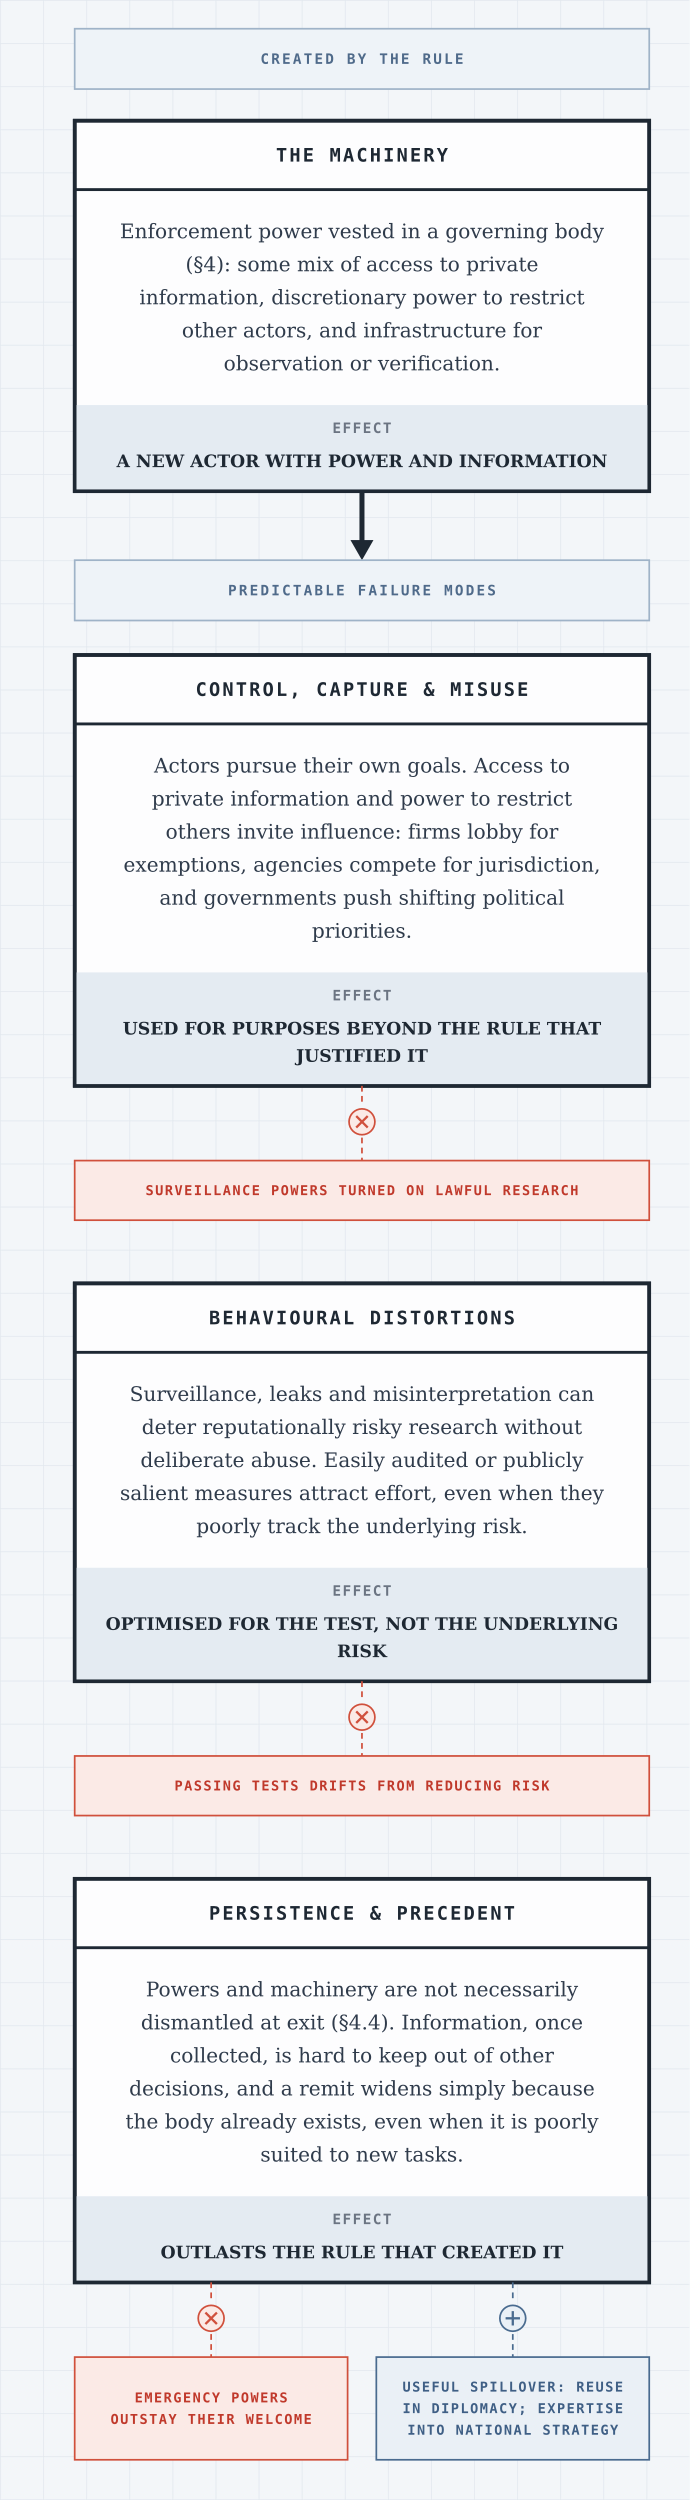
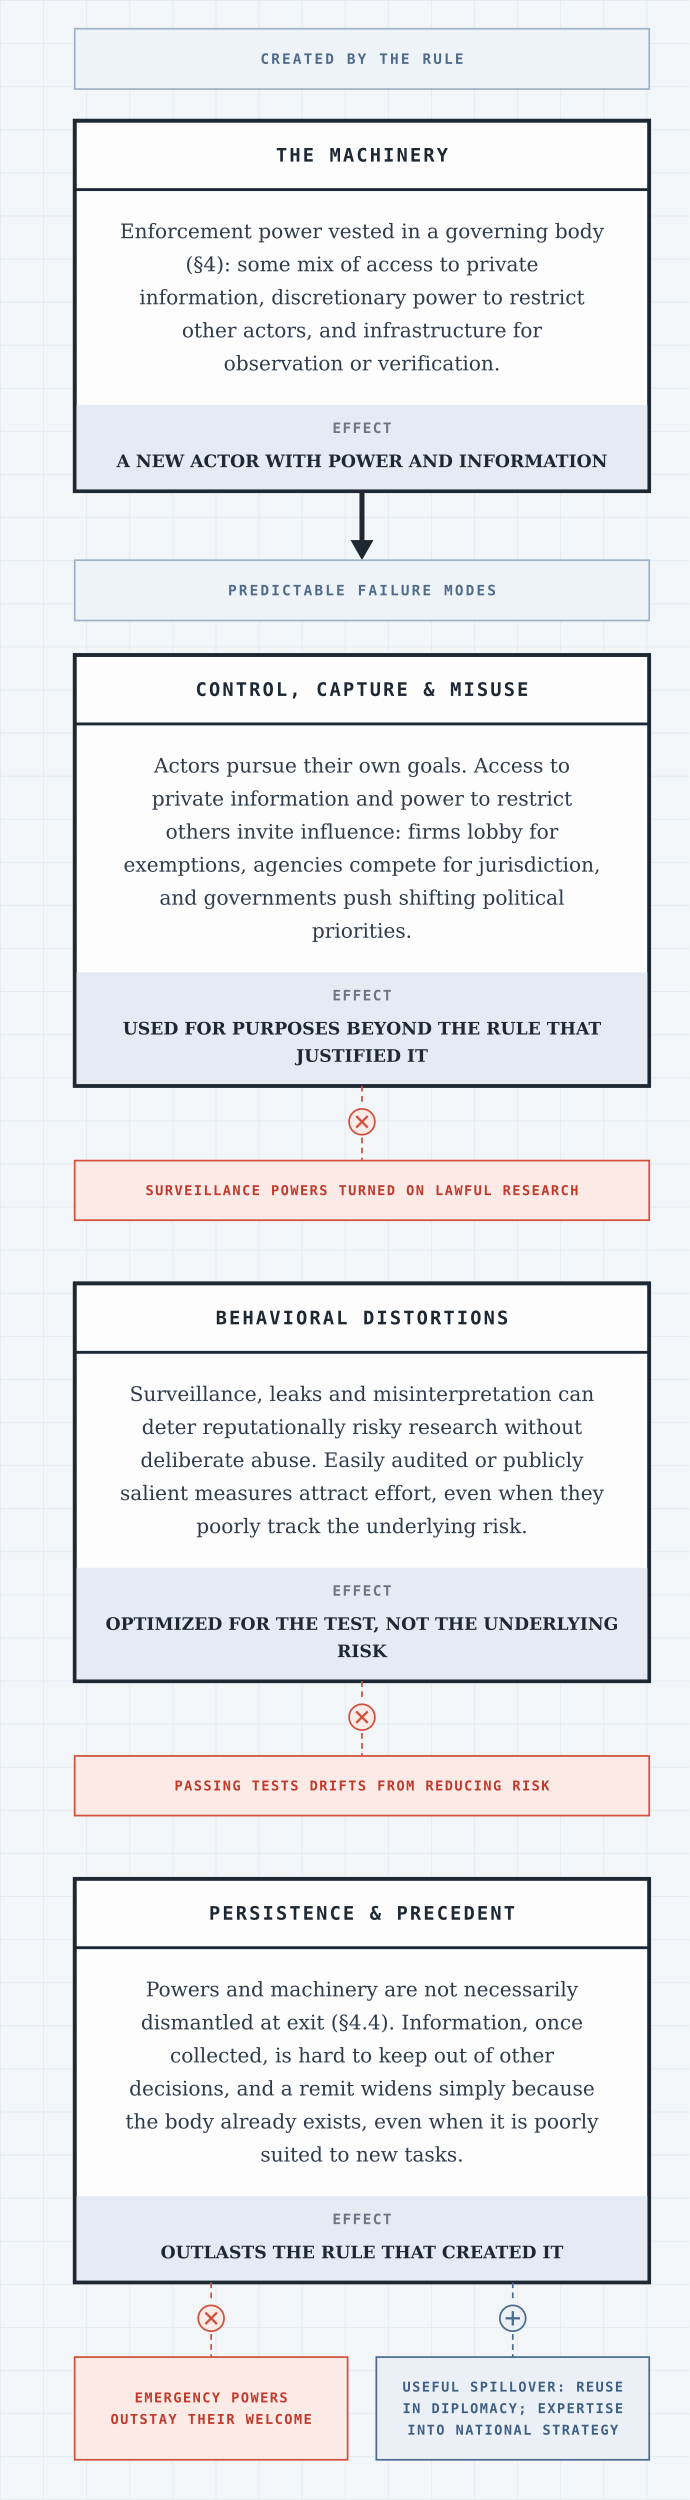
<svg xmlns="http://www.w3.org/2000/svg" width="480" height="1740.5" viewBox="0 0 480 1740.5" role="img" aria-labelledby="ttl dsc">
  <defs>
    <pattern id="grid" width="30" height="30" patternUnits="userSpaceOnUse">
      <path d="M 30 0 L 0 0 0 30" fill="none" stroke="#e2e8ee" stroke-width="1" />
    </pattern>
    <style>
      .hd { font-family: "IBM Plex Mono", "DejaVu Sans Mono", "Courier New", Courier, monospace; font-size: 13px; font-weight: 700; letter-spacing: 1.5px; fill: #1e2833; }
      .hs { font-family: "IBM Plex Mono", "DejaVu Sans Mono", "Courier New", Courier, monospace; font-size: 11px; font-weight: 700; letter-spacing: 1px; fill: #1e2833; }
      .lb { font-family: "IBM Plex Mono", "DejaVu Sans Mono", "Courier New", Courier, monospace; font-size: 10px; font-weight: 700; letter-spacing: 1px; fill: #6b7482; }
      .ph { font-family: "IBM Plex Mono", "DejaVu Sans Mono", "Courier New", Courier, monospace; font-size: 10px; font-weight: 700; letter-spacing: 1.5px; fill: #4f6a8a; }
      .rd { font-family: "IBM Plex Mono", "DejaVu Sans Mono", "Courier New", Courier, monospace; font-size: 9.5px; font-weight: 700; letter-spacing: 1px; fill: #c0392b; }
      .bl { font-family: "IBM Plex Mono", "DejaVu Sans Mono", "Courier New", Courier, monospace; font-size: 9.5px; font-weight: 700; letter-spacing: 1px; fill: #3f5f85; }
      .bd { font-family: Charter, "Source Serif 4", "Source Serif Pro", Georgia, "DejaVu Serif", serif; font-size: 16px; fill: #2f3b4b; }
      .b2 { font-family: Charter, "Source Serif 4", "Source Serif Pro", Georgia, "DejaVu Serif", serif; font-size: 14px; fill: #2f3b4b; }
      .b3 { font-family: Charter, "Source Serif 4", "Source Serif Pro", Georgia, "DejaVu Serif", serif; font-size: 12px; fill: #2f3b4b; }
      .bi { font-family: Charter, "Source Serif 4", "Source Serif Pro", Georgia, "DejaVu Serif", serif; font-size: 13px; font-style: italic; fill: #6b7482; }
      .ef { font-family: Charter, "Source Serif 4", "Source Serif Pro", Georgia, "DejaVu Serif", serif; font-size: 12px; font-weight: 700; fill: #1e2833; }
      .box { fill: #fdfdfe; stroke: #1e2833; stroke-width: 2.5; }
      .box-out { fill: #d6e4f2; stroke: #1e2833; stroke-width: 2.5; }
      .outline { fill: none; stroke: #1e2833; stroke-width: 2.5; }
      .cell { stroke: #1e2833; stroke-width: 1.5; }
      .sep { stroke: #1e2833; stroke-width: 2; }
      .thin { stroke: #c5ccd4; stroke-width: 1; }
      .arr { stroke: #1e2833; stroke-width: 3.5; fill: none; }
      .head { fill: #1e2833; }
      .fb { stroke: #7d8794; stroke-width: 2.5; fill: none; stroke-dasharray: 8 6; }
      .fbhead { fill: #7d8794; }
      .sm { stroke: #8a95a3; stroke-width: 2; fill: none; }
      .smhead { fill: #8a95a3; }
      .band { fill: #eef3f8; stroke: #9fb3c8; stroke-width: 1.2; }
      .note { fill: #fbeae6; stroke: #d0503c; stroke-width: 1.2; }
      .noteb { fill: #eaf0f6; stroke: #4a6b8f; stroke-width: 1.2; }
      .rl { stroke: #d0503c; stroke-width: 1.2; fill: none; stroke-dasharray: 4 3; }
      .bll { stroke: #4a6b8f; stroke-width: 1.2; fill: none; stroke-dasharray: 4 3; }
      .dn { fill: #f7f9fb; stroke: #8a95a3; stroke-width: 1.5; stroke-dasharray: 5 4; }
      .red { fill: #fdfdfe; stroke: #c0392b; stroke-width: 2; }
      .redt { font-family: "IBM Plex Mono", "DejaVu Sans Mono", "Courier New", Courier, monospace; font-size: 11px; font-weight: 700; letter-spacing: 1px; fill: #c0392b; }
      .redl { font-family: "IBM Plex Mono", "DejaVu Sans Mono", "Courier New", Courier, monospace; font-size: 10px; font-weight: 700; letter-spacing: 0.5px; fill: #c0392b; }
      .ghost { fill: #eceff2; stroke: #8a95a3; stroke-width: 1.5; stroke-dasharray: 5 4; }
      .ghostt { font-family: "IBM Plex Mono", "DejaVu Sans Mono", "Courier New", Courier, monospace; font-size: 11px; font-weight: 700; letter-spacing: 1px; fill: #8a95a3; }
      .cross { stroke: #b5bcc5; stroke-width: 1.2; stroke-dasharray: 4 3; }
      .cap { font-family: "IBM Plex Mono", "DejaVu Sans Mono", "Courier New", Courier, monospace; font-size: 11px; letter-spacing: 0.3px; fill: #2f3b4b; }
      .dot-b { fill: #5b7fa6; }
      .dot-g { fill: #a9a9a9; }
      .cons { fill: #dfe7ef; }
      .open { fill: #ebe9e5; }
      .line { stroke: #1e2833; stroke-width: 1.8; fill: none; stroke-dasharray: 6 4; }
      .st { font-family: "IBM Plex Mono", "DejaVu Sans Mono", "Courier New", Courier, monospace; font-size: 9px; font-weight: 700; letter-spacing: 1px; fill: #4f6a8a; }
      .sv { font-family: Charter, "Source Serif 4", "Source Serif Pro", Georgia, "DejaVu Serif", serif; font-size: 13px; font-weight: 700; fill: #1e2833; }
      .th { font-family: "IBM Plex Mono", "DejaVu Sans Mono", "Courier New", Courier, monospace; font-size: 9px; font-weight: 700; letter-spacing: 0.5px; fill: #2b3a55; }
      .rh { font-family: Charter, "Source Serif 4", "Source Serif Pro", Georgia, "DejaVu Serif", serif; font-size: 13px; font-weight: 700; fill: #2b3a55; }
      .tv { font-family: Charter, "Source Serif 4", "Source Serif Pro", Georgia, "DejaVu Serif", serif; font-size: 14px; fill: #2b3a55; }
    </style>
  </defs>
  <rect width="480" height="1740.5" fill="#f3f6f9" />
  <rect width="480" height="1740.5" fill="url(#grid)" />
  <rect class="band" x="52" y="20" width="400" height="42" />
  <g id="created" data-bounds="66 31 372 20">
    <text class="ph" x="252.0" y="41.0" text-anchor="middle" dominant-baseline="central">CREATED BY THE RULE</text>
  </g>
  <rect class="box" x="52" y="84" width="400" height="258" />
  <rect class="" x="52" y="282" width="400" height="60" fill="#e4ebf2" />
  <rect class="outline" x="52" y="84" width="400" height="258" />
  <line class="sep" x1="52" y1="132" x2="452" y2="132" />
  <g id="machinery-heading" data-bounds="72 96 360 24">
    <text class="hd" x="252.0" y="108.0" text-anchor="middle" dominant-baseline="central">THE MACHINERY</text>
  </g>
  <g id="machinery-body" data-bounds="76 154 352 106">
    <text class="b2" x="252.0" y="161.0" text-anchor="middle" dominant-baseline="central">Enforcement power vested in a governing body</text>
    <text class="b2" x="252.0" y="184.0" text-anchor="middle" dominant-baseline="central">(§4): some mix of access to private</text>
    <text class="b2" x="252.0" y="207.0" text-anchor="middle" dominant-baseline="central">information, discretionary power to restrict</text>
    <text class="b2" x="252.0" y="230.0" text-anchor="middle" dominant-baseline="central">other actors, and infrastructure for</text>
    <text class="b2" x="252.0" y="253.0" text-anchor="middle" dominant-baseline="central">observation or verification.</text>
  </g>
  <g id="machinery-reference" data-bounds="68 292 368 12">
    <text class="lb" x="252.0" y="298.0" text-anchor="middle" dominant-baseline="central">EFFECT</text>
  </g>
  <g id="machinery-effect" data-bounds="76 314 352 14">
    <text class="ef" x="252.0" y="321.0" text-anchor="middle" dominant-baseline="central">A NEW ACTOR WITH POWER AND INFORMATION</text>
  </g>
  <line class="arr" x1="252" y1="342" x2="252" y2="378" />
  <polygon class="head" points="244,376 260,376 252,390" />
  <rect class="band" x="52" y="390" width="400" height="42" />
  <g id="failure-modes" data-bounds="66 401 372 20">
    <text class="ph" x="252.0" y="411.0" text-anchor="middle" dominant-baseline="central">PREDICTABLE FAILURE MODES</text>
  </g>
  <rect class="box" x="52" y="456" width="400" height="300" />
  <rect class="" x="52" y="677" width="400" height="79" fill="#e4ebf2" />
  <rect class="outline" x="52" y="456" width="400" height="300" />
  <line class="sep" x1="52" y1="504" x2="452" y2="504" />
  <g id="mode-0-heading" data-bounds="72 468 360 24">
    <text class="hd" x="252.0" y="480.0" text-anchor="middle" dominant-baseline="central">CONTROL, CAPTURE &amp; MISUSE</text>
  </g>
  <g id="mode-0-body" data-bounds="76 526 352 129">
    <text class="b2" x="252.0" y="533.0" text-anchor="middle" dominant-baseline="central">Actors pursue their own goals. Access to</text>
    <text class="b2" x="252.0" y="556.0" text-anchor="middle" dominant-baseline="central">private information and power to restrict</text>
    <text class="b2" x="252.0" y="579.0" text-anchor="middle" dominant-baseline="central">others invite influence: firms lobby for</text>
    <text class="b2" x="252.0" y="602.0" text-anchor="middle" dominant-baseline="central">exemptions, agencies compete for jurisdiction,</text>
    <text class="b2" x="252.0" y="625.0" text-anchor="middle" dominant-baseline="central">and governments push shifting political</text>
    <text class="b2" x="252.0" y="648.0" text-anchor="middle" dominant-baseline="central">priorities.</text>
  </g>
  <g id="mode-0-reference" data-bounds="68 687 368 12">
    <text class="lb" x="252.0" y="693.0" text-anchor="middle" dominant-baseline="central">EFFECT</text>
  </g>
  <g id="mode-0-effect" data-bounds="76 709 352 33">
    <text class="ef" x="252.0" y="716.0" text-anchor="middle" dominant-baseline="central">USED FOR PURPOSES BEYOND THE RULE THAT</text>
    <text class="ef" x="252.0" y="735.0" text-anchor="middle" dominant-baseline="central">JUSTIFIED IT</text>
  </g>
  <line class="rl" x1="252.0" y1="756" x2="252.0" y2="770" />
  <circle class="note" cx="252.0" cy="781" r="9" />
  <path d="M248.0 777 L256.0 785 M256.0 777 L248.0 785" stroke="#d0503c" stroke-width="1.6" />
  <line class="rl" x1="252.0" y1="792" x2="252.0" y2="808" />
  <rect class="note" x="52" y="808" width="400" height="41.5" />
  <g id="note-0-0" data-bounds="68 824 368 9.5">
    <text class="rd" x="252.0" y="828.75" text-anchor="middle" dominant-baseline="central">SURVEILLANCE POWERS TURNED ON LAWFUL RESEARCH</text>
  </g>
  <rect class="box" x="52" y="893.5" width="400" height="277" />
  <rect class="" x="52" y="1091.5" width="400" height="79" fill="#e4ebf2" />
  <rect class="outline" x="52" y="893.5" width="400" height="277" />
  <line class="sep" x1="52" y1="941.5" x2="452" y2="941.5" />
  <g id="mode-1-heading" data-bounds="72 905.5 360 24">
-     <text class="hd" x="252.0" y="917.5" text-anchor="middle" dominant-baseline="central">BEHAVIOURAL DISTORTIONS</text>
+     <text class="hd" x="252.0" y="917.5" text-anchor="middle" dominant-baseline="central">BEHAVIORAL DISTORTIONS</text>
  </g>
  <g id="mode-1-body" data-bounds="76 963.5 352 106">
    <text class="b2" x="252.0" y="970.5" text-anchor="middle" dominant-baseline="central">Surveillance, leaks and misinterpretation can</text>
    <text class="b2" x="252.0" y="993.5" text-anchor="middle" dominant-baseline="central">deter reputationally risky research without</text>
    <text class="b2" x="252.0" y="1016.5" text-anchor="middle" dominant-baseline="central">deliberate abuse. Easily audited or publicly</text>
    <text class="b2" x="252.0" y="1039.5" text-anchor="middle" dominant-baseline="central">salient measures attract effort, even when they</text>
    <text class="b2" x="252.0" y="1062.5" text-anchor="middle" dominant-baseline="central">poorly track the underlying risk.</text>
  </g>
  <g id="mode-1-reference" data-bounds="68 1101.5 368 12">
    <text class="lb" x="252.0" y="1107.5" text-anchor="middle" dominant-baseline="central">EFFECT</text>
  </g>
  <g id="mode-1-effect" data-bounds="76 1123.5 352 33">
-     <text class="ef" x="252.0" y="1130.5" text-anchor="middle" dominant-baseline="central">OPTIMISED FOR THE TEST, NOT THE UNDERLYING</text>
+     <text class="ef" x="252.0" y="1130.5" text-anchor="middle" dominant-baseline="central">OPTIMIZED FOR THE TEST, NOT THE UNDERLYING</text>
    <text class="ef" x="252.0" y="1149.5" text-anchor="middle" dominant-baseline="central">RISK</text>
  </g>
  <line class="rl" x1="252.0" y1="1170.5" x2="252.0" y2="1184.5" />
  <circle class="note" cx="252.0" cy="1195.5" r="9" />
  <path d="M248.0 1191.5 L256.0 1199.5 M256.0 1191.5 L248.0 1199.5" stroke="#d0503c" stroke-width="1.6" />
  <line class="rl" x1="252.0" y1="1206.5" x2="252.0" y2="1222.5" />
  <rect class="note" x="52" y="1222.5" width="400" height="41.5" />
  <g id="note-1-0" data-bounds="68 1238.5 368 9.5">
    <text class="rd" x="252.0" y="1243.25" text-anchor="middle" dominant-baseline="central">PASSING TESTS DRIFTS FROM REDUCING RISK</text>
  </g>
  <rect class="box" x="52" y="1308.0" width="400" height="281" />
  <rect class="" x="52" y="1529.0" width="400" height="60" fill="#e4ebf2" />
  <rect class="outline" x="52" y="1308.0" width="400" height="281" />
  <line class="sep" x1="52" y1="1356.0" x2="452" y2="1356.0" />
  <g id="mode-2-heading" data-bounds="72 1320.0 360 24">
    <text class="hd" x="252.0" y="1332.0" text-anchor="middle" dominant-baseline="central">PERSISTENCE &amp; PRECEDENT</text>
  </g>
  <g id="mode-2-body" data-bounds="76 1378.0 352 129">
    <text class="b2" x="252.0" y="1385.0" text-anchor="middle" dominant-baseline="central">Powers and machinery are not necessarily</text>
    <text class="b2" x="252.0" y="1408.0" text-anchor="middle" dominant-baseline="central">dismantled at exit (§4.4). Information, once</text>
    <text class="b2" x="252.0" y="1431.0" text-anchor="middle" dominant-baseline="central">collected, is hard to keep out of other</text>
    <text class="b2" x="252.0" y="1454.0" text-anchor="middle" dominant-baseline="central">decisions, and a remit widens simply because</text>
    <text class="b2" x="252.0" y="1477.0" text-anchor="middle" dominant-baseline="central">the body already exists, even when it is poorly</text>
    <text class="b2" x="252.0" y="1500.0" text-anchor="middle" dominant-baseline="central">suited to new tasks.</text>
  </g>
  <g id="mode-2-reference" data-bounds="68 1539.0 368 12">
    <text class="lb" x="252.0" y="1545.0" text-anchor="middle" dominant-baseline="central">EFFECT</text>
  </g>
  <g id="mode-2-effect" data-bounds="76 1561.0 352 14">
    <text class="ef" x="252.0" y="1568.0" text-anchor="middle" dominant-baseline="central">OUTLASTS THE RULE THAT CREATED IT</text>
  </g>
  <line class="rl" x1="147.0" y1="1589.0" x2="147.0" y2="1603.0" />
  <circle class="note" cx="147.0" cy="1614.0" r="9" />
  <path d="M143.0 1610.0 L151.0 1618.0 M151.0 1610.0 L143.0 1618.0" stroke="#d0503c" stroke-width="1.6" />
  <line class="rl" x1="147.0" y1="1625.0" x2="147.0" y2="1641.0" />
  <rect class="note" x="52.0" y="1641.0" width="190.0" height="71.5" />
  <g id="note-2-0" data-bounds="68.0 1657.0 158.0 39.5">
    <text class="rd" x="147.0" y="1669.25" text-anchor="middle" dominant-baseline="central">EMERGENCY POWERS</text>
    <text class="rd" x="147.0" y="1684.25" text-anchor="middle" dominant-baseline="central">OUTSTAY THEIR WELCOME</text>
  </g>
  <line class="bll" x1="357.0" y1="1589.0" x2="357.0" y2="1603.0" />
  <circle class="noteb" cx="357.0" cy="1614.0" r="9" />
  <path d="M357.0 1609.0 V1619.0 M352.0 1614.0 H362.0" stroke="#4a6b8f" stroke-width="1.6" />
  <line class="bll" x1="357.0" y1="1625.0" x2="357.0" y2="1641.0" />
  <rect class="noteb" x="262.0" y="1641.0" width="190.0" height="71.5" />
  <g id="note-2-1" data-bounds="278.0 1657.0 158.0 39.5">
    <text class="bl" x="357.0" y="1661.75" text-anchor="middle" dominant-baseline="central">USEFUL SPILLOVER: REUSE</text>
    <text class="bl" x="357.0" y="1676.75" text-anchor="middle" dominant-baseline="central">IN DIPLOMACY; EXPERTISE</text>
    <text class="bl" x="357.0" y="1691.75" text-anchor="middle" dominant-baseline="central">INTO NATIONAL STRATEGY</text>
  </g>
</svg>
